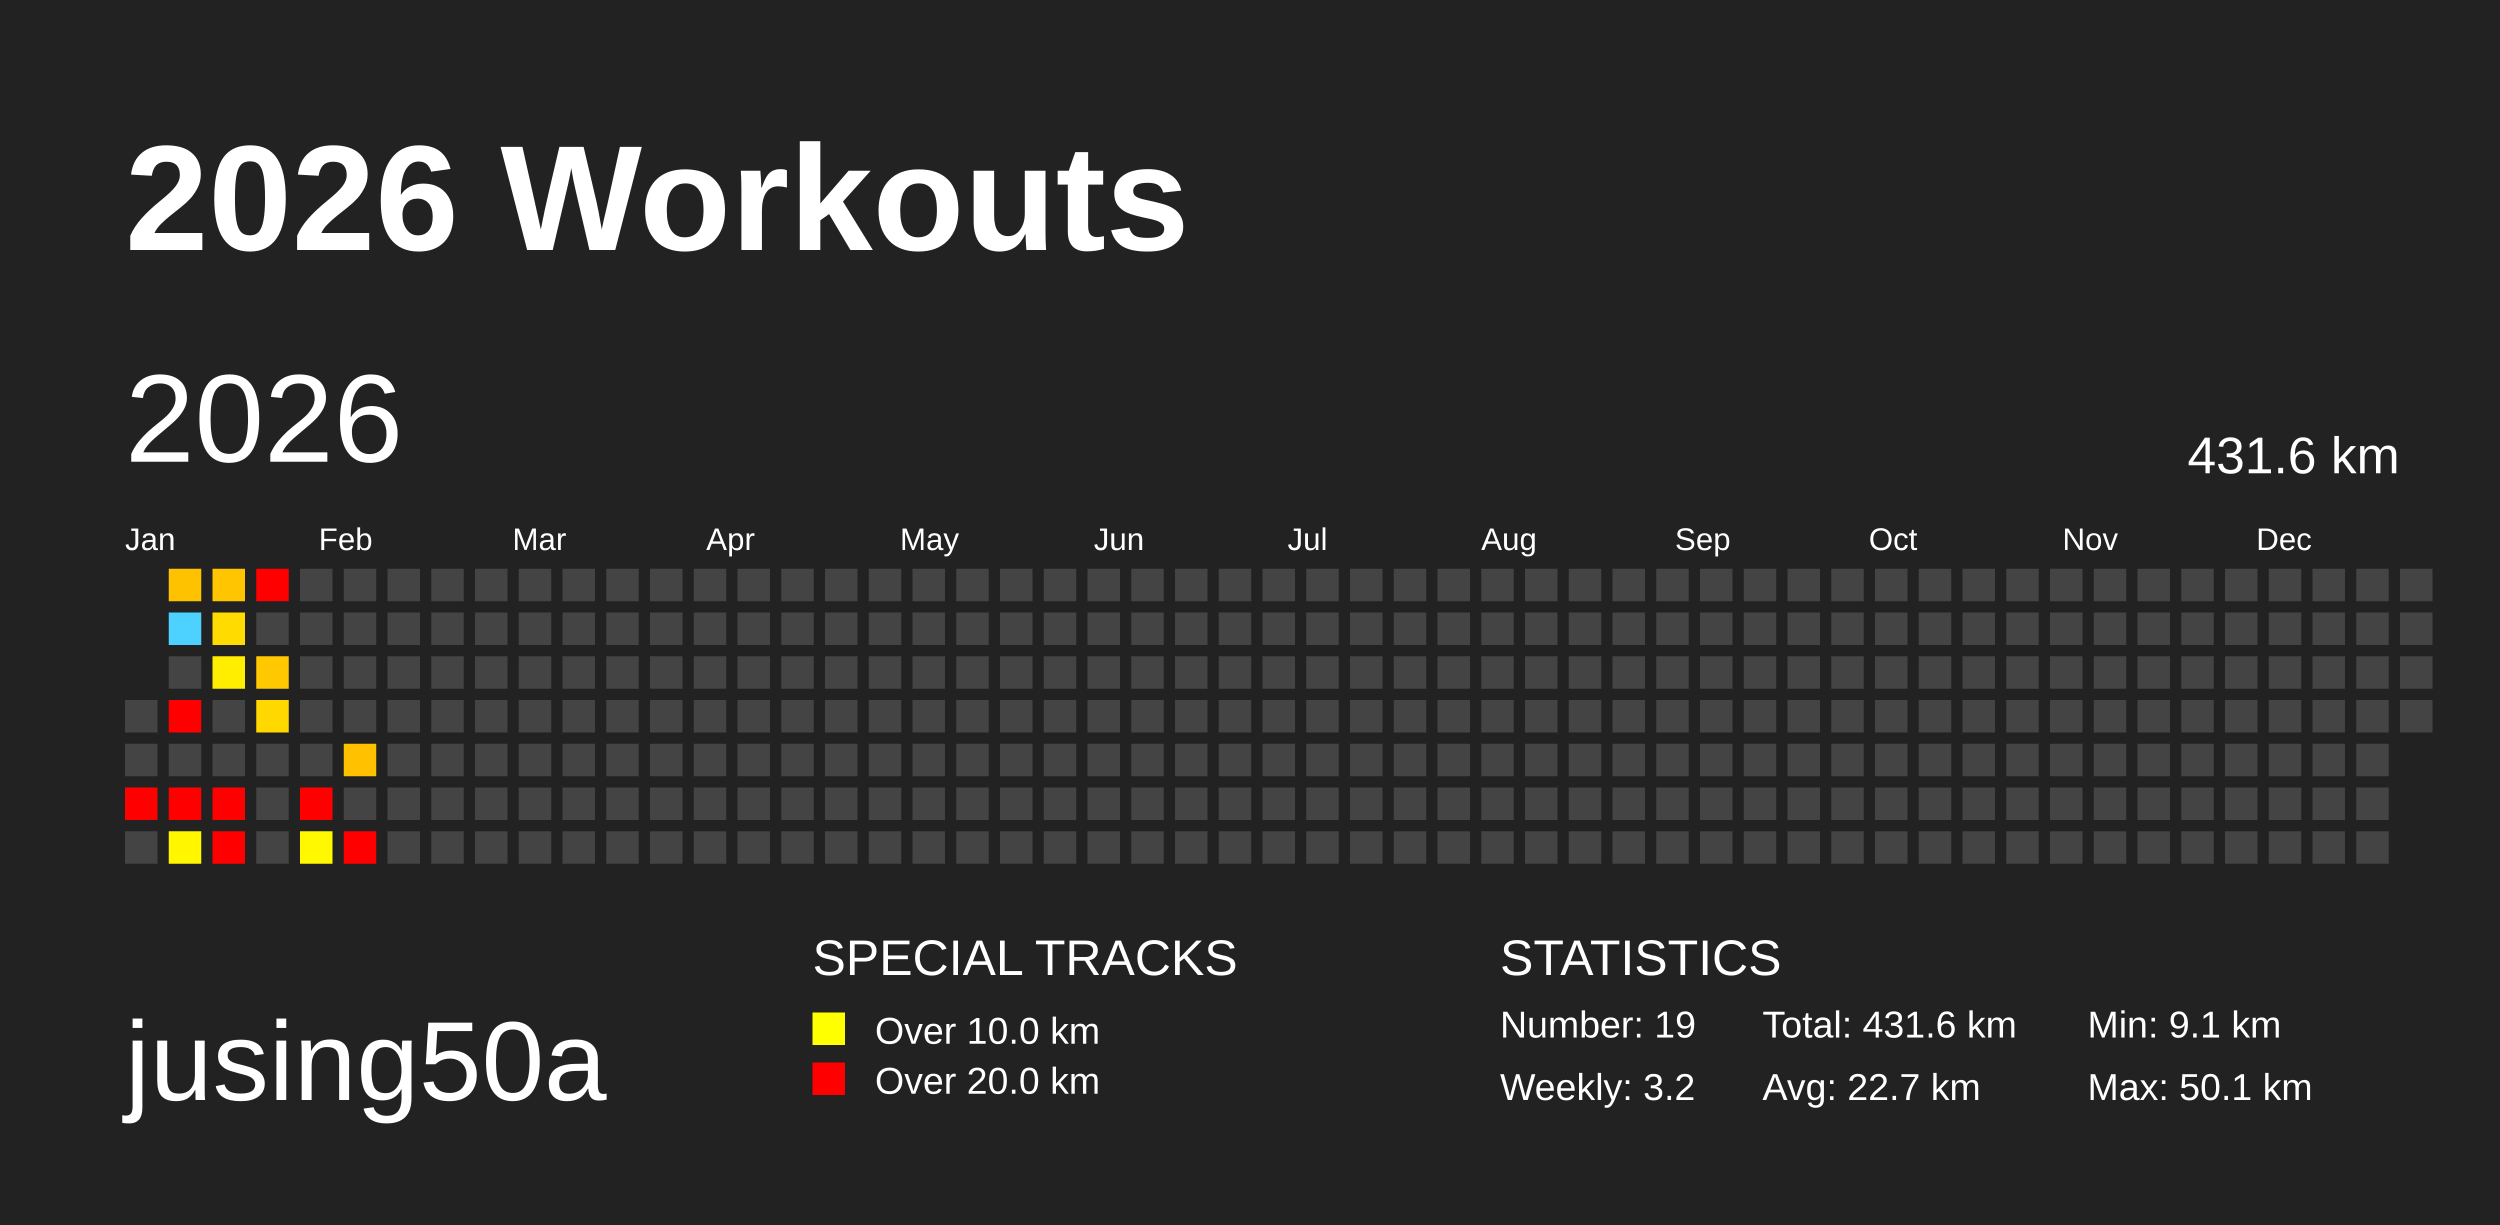
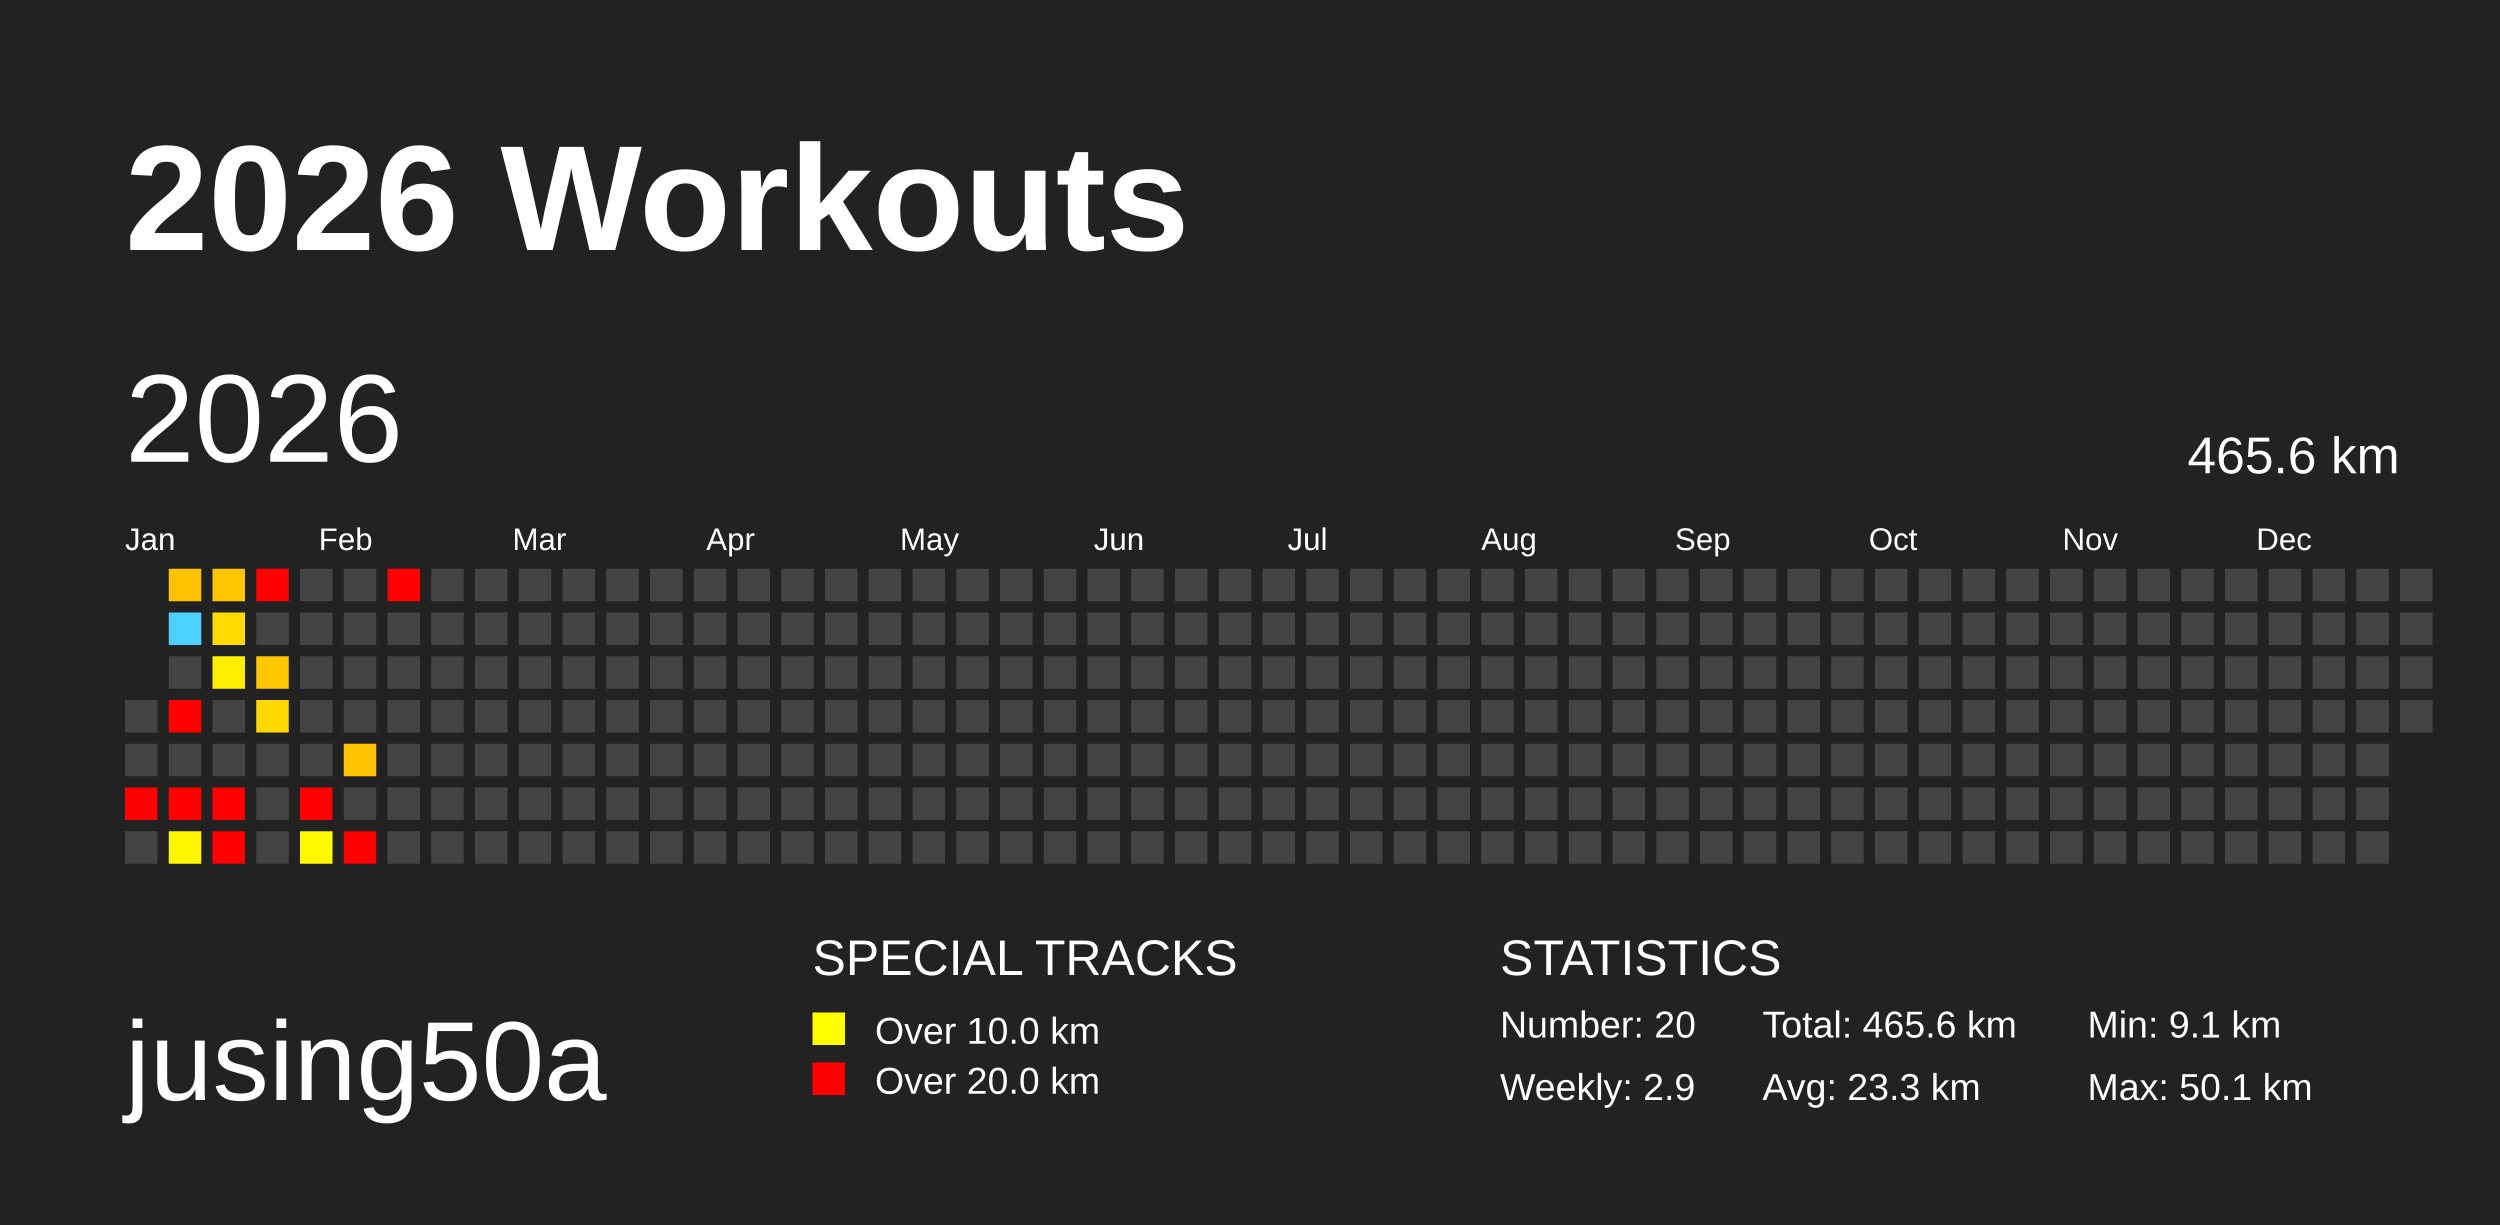
<svg xmlns="http://www.w3.org/2000/svg" baseProfile="full" height="98mm" version="1.1" viewBox="0,0,200,98" width="200mm">
  <defs />
  <rect fill="#222222" height="98" width="200" x="0" y="0" />
  <text fill="#FFFFFF" style="font-size:12px; font-family:Arial; font-weight:bold;" x="10" y="20">2026 Workouts</text>
  <text fill="#FFFFFF" style="font-size:9px; font-family:Arial" x="10" y="88">jusing50a</text>
  <text fill="#FFFFFF" style="font-size:4px; font-family:Arial" x="65" y="78">SPECIAL TRACKS</text>
  <rect fill="yellow" height="2.6" width="2.6" x="65" y="81" />
  <text fill="#FFFFFF" style="font-size:3px; font-family:Arial" x="70" y="83.5">Over 10.0 km</text>
  <rect fill="red" height="2.6" width="2.6" x="65" y="85" />
  <text fill="#FFFFFF" style="font-size:3px; font-family:Arial" x="70" y="87.5">Over 20.0 km</text>
  <text fill="#FFFFFF" style="font-size:4px; font-family:Arial" x="120" y="78">STATISTICS</text>
-   <text fill="#FFFFFF" style="font-size:3px; font-family:Arial" x="120" y="83">Number: 19</text>
-   <text fill="#FFFFFF" style="font-size:3px; font-family:Arial" x="120" y="88">Weekly: 3.2</text>
-   <text fill="#FFFFFF" style="font-size:3px; font-family:Arial" x="141" y="83">Total: 431.6 km</text>
-   <text fill="#FFFFFF" style="font-size:3px; font-family:Arial" x="141" y="88">Avg: 22.7 km</text>
+   <text fill="#FFFFFF" style="font-size:3px; font-family:Arial" x="120" y="83">Number: 20</text>
+   <text fill="#FFFFFF" style="font-size:3px; font-family:Arial" x="120" y="88">Weekly: 2.9</text>
+   <text fill="#FFFFFF" style="font-size:3px; font-family:Arial" x="141" y="83">Total: 465.6 km</text>
+   <text fill="#FFFFFF" style="font-size:3px; font-family:Arial" x="141" y="88">Avg: 23.3 km</text>
  <text fill="#FFFFFF" style="font-size:3px; font-family:Arial" x="167" y="83">Min: 9.1 km</text>
  <text fill="#FFFFFF" style="font-size:3px; font-family:Arial" x="167" y="88">Max: 50.1 km</text>
  <text dominant-baseline="hanging" fill="#FFFFFF" style="font-size:10.0px; font-family:Arial;" x="10" y="30">2026</text>
-   <text dominant-baseline="hanging" fill="#FFFFFF" style="font-size:4.125px; font-family:Arial;" x="175" y="35">431.6 km</text>
+   <text dominant-baseline="hanging" fill="#FFFFFF" style="font-size:4.125px; font-family:Arial;" x="175" y="35">465.6 km</text>
  <text fill="#FFFFFF" style="font-size:2.5px; font-family:Arial" x="10.0" y="44">Jan</text>
  <text fill="#FFFFFF" style="font-size:2.5px; font-family:Arial" x="25.5" y="44">Feb</text>
  <text fill="#FFFFFF" style="font-size:2.5px; font-family:Arial" x="41.0" y="44">Mar</text>
  <text fill="#FFFFFF" style="font-size:2.5px; font-family:Arial" x="56.5" y="44">Apr</text>
  <text fill="#FFFFFF" style="font-size:2.5px; font-family:Arial" x="72.0" y="44">May</text>
  <text fill="#FFFFFF" style="font-size:2.5px; font-family:Arial" x="87.5" y="44">Jun</text>
  <text fill="#FFFFFF" style="font-size:2.5px; font-family:Arial" x="103.0" y="44">Jul</text>
  <text fill="#FFFFFF" style="font-size:2.5px; font-family:Arial" x="118.5" y="44">Aug</text>
  <text fill="#FFFFFF" style="font-size:2.5px; font-family:Arial" x="134.0" y="44">Sep</text>
  <text fill="#FFFFFF" style="font-size:2.5px; font-family:Arial" x="149.5" y="44">Oct</text>
  <text fill="#FFFFFF" style="font-size:2.5px; font-family:Arial" x="165.0" y="44">Nov</text>
  <text fill="#FFFFFF" style="font-size:2.5px; font-family:Arial" x="180.5" y="44">Dec</text>
  <rect fill="#444444" height="2.6" width="2.6" x="10.0" y="56.0" />
  <rect fill="#444444" height="2.6" width="2.6" x="10.0" y="59.5" />
  <rect fill="red" height="2.6" width="2.6" x="10.0" y="63.0" />
  <rect fill="#444444" height="2.6" width="2.6" x="10.0" y="66.5" />
  <rect fill="#ffc200" height="2.6" width="2.6" x="13.5" y="45.5" />
  <rect fill="#4dd2ff" height="2.6" width="2.6" x="13.5" y="49.0" />
  <rect fill="#444444" height="2.6" width="2.6" x="13.5" y="52.5" />
  <rect fill="red" height="2.6" width="2.6" x="13.5" y="56.0" />
  <rect fill="#444444" height="2.6" width="2.6" x="13.5" y="59.5" />
  <rect fill="red" height="2.6" width="2.6" x="13.5" y="63.0" />
  <rect fill="#fff600" height="2.6" width="2.6" x="13.5" y="66.5" />
  <rect fill="#ffc500" height="2.6" width="2.6" x="17.0" y="45.5" />
  <rect fill="#ffdb00" height="2.6" width="2.6" x="17.0" y="49.0" />
  <rect fill="#ffee00" height="2.6" width="2.6" x="17.0" y="52.5" />
  <rect fill="#444444" height="2.6" width="2.6" x="17.0" y="56.0" />
  <rect fill="#444444" height="2.6" width="2.6" x="17.0" y="59.5" />
  <rect fill="red" height="2.6" width="2.6" x="17.0" y="63.0" />
  <rect fill="red" height="2.6" width="2.6" x="17.0" y="66.5" />
  <rect fill="red" height="2.6" width="2.6" x="20.5" y="45.5" />
  <rect fill="#444444" height="2.6" width="2.6" x="20.5" y="49.0" />
  <rect fill="#ffc800" height="2.6" width="2.6" x="20.5" y="52.5" />
  <rect fill="#ffd800" height="2.6" width="2.6" x="20.5" y="56.0" />
  <rect fill="#444444" height="2.6" width="2.6" x="20.5" y="59.5" />
  <rect fill="#444444" height="2.6" width="2.6" x="20.5" y="63.0" />
  <rect fill="#444444" height="2.6" width="2.6" x="20.5" y="66.5" />
  <rect fill="#444444" height="2.6" width="2.6" x="24.0" y="45.5" />
  <rect fill="#444444" height="2.6" width="2.6" x="24.0" y="49.0" />
  <rect fill="#444444" height="2.6" width="2.6" x="24.0" y="52.5" />
  <rect fill="#444444" height="2.6" width="2.6" x="24.0" y="56.0" />
  <rect fill="#444444" height="2.6" width="2.6" x="24.0" y="59.5" />
  <rect fill="red" height="2.6" width="2.6" x="24.0" y="63.0" />
  <rect fill="#fff800" height="2.6" width="2.6" x="24.0" y="66.5" />
  <rect fill="#444444" height="2.6" width="2.6" x="27.5" y="45.5" />
  <rect fill="#444444" height="2.6" width="2.6" x="27.5" y="49.0" />
  <rect fill="#444444" height="2.6" width="2.6" x="27.5" y="52.5" />
  <rect fill="#444444" height="2.6" width="2.6" x="27.5" y="56.0" />
  <rect fill="#ffc100" height="2.6" width="2.6" x="27.5" y="59.5" />
  <rect fill="#444444" height="2.6" width="2.6" x="27.5" y="63.0" />
  <rect fill="red" height="2.6" width="2.6" x="27.5" y="66.5" />
-   <rect fill="#444444" height="2.6" width="2.6" x="31.0" y="45.5" />
+   <rect fill="red" height="2.6" width="2.6" x="31.0" y="45.5" />
  <rect fill="#444444" height="2.6" width="2.6" x="31.0" y="49.0" />
  <rect fill="#444444" height="2.6" width="2.6" x="31.0" y="52.5" />
  <rect fill="#444444" height="2.6" width="2.6" x="31.0" y="56.0" />
  <rect fill="#444444" height="2.6" width="2.6" x="31.0" y="59.5" />
  <rect fill="#444444" height="2.6" width="2.6" x="31.0" y="63.0" />
  <rect fill="#444444" height="2.6" width="2.6" x="31.0" y="66.5" />
  <rect fill="#444444" height="2.6" width="2.6" x="34.5" y="45.5" />
  <rect fill="#444444" height="2.6" width="2.6" x="34.5" y="49.0" />
  <rect fill="#444444" height="2.6" width="2.6" x="34.5" y="52.5" />
  <rect fill="#444444" height="2.6" width="2.6" x="34.5" y="56.0" />
  <rect fill="#444444" height="2.6" width="2.6" x="34.5" y="59.5" />
  <rect fill="#444444" height="2.6" width="2.6" x="34.5" y="63.0" />
  <rect fill="#444444" height="2.6" width="2.6" x="34.5" y="66.5" />
  <rect fill="#444444" height="2.6" width="2.6" x="38.0" y="45.5" />
  <rect fill="#444444" height="2.6" width="2.6" x="38.0" y="49.0" />
  <rect fill="#444444" height="2.6" width="2.6" x="38.0" y="52.5" />
  <rect fill="#444444" height="2.6" width="2.6" x="38.0" y="56.0" />
  <rect fill="#444444" height="2.6" width="2.6" x="38.0" y="59.5" />
  <rect fill="#444444" height="2.6" width="2.6" x="38.0" y="63.0" />
  <rect fill="#444444" height="2.6" width="2.6" x="38.0" y="66.5" />
  <rect fill="#444444" height="2.6" width="2.6" x="41.5" y="45.5" />
  <rect fill="#444444" height="2.6" width="2.6" x="41.5" y="49.0" />
  <rect fill="#444444" height="2.6" width="2.6" x="41.5" y="52.5" />
  <rect fill="#444444" height="2.6" width="2.6" x="41.5" y="56.0" />
  <rect fill="#444444" height="2.6" width="2.6" x="41.5" y="59.5" />
  <rect fill="#444444" height="2.6" width="2.6" x="41.5" y="63.0" />
  <rect fill="#444444" height="2.6" width="2.6" x="41.5" y="66.5" />
  <rect fill="#444444" height="2.6" width="2.6" x="45.0" y="45.5" />
  <rect fill="#444444" height="2.6" width="2.6" x="45.0" y="49.0" />
  <rect fill="#444444" height="2.6" width="2.6" x="45.0" y="52.5" />
  <rect fill="#444444" height="2.6" width="2.6" x="45.0" y="56.0" />
  <rect fill="#444444" height="2.6" width="2.6" x="45.0" y="59.5" />
  <rect fill="#444444" height="2.6" width="2.6" x="45.0" y="63.0" />
  <rect fill="#444444" height="2.6" width="2.6" x="45.0" y="66.5" />
  <rect fill="#444444" height="2.6" width="2.6" x="48.5" y="45.5" />
  <rect fill="#444444" height="2.6" width="2.6" x="48.5" y="49.0" />
  <rect fill="#444444" height="2.6" width="2.6" x="48.5" y="52.5" />
  <rect fill="#444444" height="2.6" width="2.6" x="48.5" y="56.0" />
  <rect fill="#444444" height="2.6" width="2.6" x="48.5" y="59.5" />
  <rect fill="#444444" height="2.6" width="2.6" x="48.5" y="63.0" />
  <rect fill="#444444" height="2.6" width="2.6" x="48.5" y="66.5" />
  <rect fill="#444444" height="2.6" width="2.6" x="52.0" y="45.5" />
  <rect fill="#444444" height="2.6" width="2.6" x="52.0" y="49.0" />
  <rect fill="#444444" height="2.6" width="2.6" x="52.0" y="52.5" />
  <rect fill="#444444" height="2.6" width="2.6" x="52.0" y="56.0" />
  <rect fill="#444444" height="2.6" width="2.6" x="52.0" y="59.5" />
  <rect fill="#444444" height="2.6" width="2.6" x="52.0" y="63.0" />
  <rect fill="#444444" height="2.6" width="2.6" x="52.0" y="66.5" />
  <rect fill="#444444" height="2.6" width="2.6" x="55.5" y="45.5" />
  <rect fill="#444444" height="2.6" width="2.6" x="55.5" y="49.0" />
  <rect fill="#444444" height="2.6" width="2.6" x="55.5" y="52.5" />
  <rect fill="#444444" height="2.6" width="2.6" x="55.5" y="56.0" />
  <rect fill="#444444" height="2.6" width="2.6" x="55.5" y="59.5" />
  <rect fill="#444444" height="2.6" width="2.6" x="55.5" y="63.0" />
  <rect fill="#444444" height="2.6" width="2.6" x="55.5" y="66.5" />
  <rect fill="#444444" height="2.6" width="2.6" x="59.0" y="45.5" />
  <rect fill="#444444" height="2.6" width="2.6" x="59.0" y="49.0" />
  <rect fill="#444444" height="2.6" width="2.6" x="59.0" y="52.5" />
  <rect fill="#444444" height="2.6" width="2.6" x="59.0" y="56.0" />
  <rect fill="#444444" height="2.6" width="2.6" x="59.0" y="59.5" />
  <rect fill="#444444" height="2.6" width="2.6" x="59.0" y="63.0" />
  <rect fill="#444444" height="2.6" width="2.6" x="59.0" y="66.5" />
  <rect fill="#444444" height="2.6" width="2.6" x="62.5" y="45.5" />
  <rect fill="#444444" height="2.6" width="2.6" x="62.5" y="49.0" />
  <rect fill="#444444" height="2.6" width="2.6" x="62.5" y="52.5" />
  <rect fill="#444444" height="2.6" width="2.6" x="62.5" y="56.0" />
  <rect fill="#444444" height="2.6" width="2.6" x="62.5" y="59.5" />
  <rect fill="#444444" height="2.6" width="2.6" x="62.5" y="63.0" />
  <rect fill="#444444" height="2.6" width="2.6" x="62.5" y="66.5" />
  <rect fill="#444444" height="2.6" width="2.6" x="66.0" y="45.5" />
  <rect fill="#444444" height="2.6" width="2.6" x="66.0" y="49.0" />
  <rect fill="#444444" height="2.6" width="2.6" x="66.0" y="52.5" />
  <rect fill="#444444" height="2.6" width="2.6" x="66.0" y="56.0" />
  <rect fill="#444444" height="2.6" width="2.6" x="66.0" y="59.5" />
  <rect fill="#444444" height="2.6" width="2.6" x="66.0" y="63.0" />
  <rect fill="#444444" height="2.6" width="2.6" x="66.0" y="66.5" />
  <rect fill="#444444" height="2.6" width="2.6" x="69.5" y="45.5" />
  <rect fill="#444444" height="2.6" width="2.6" x="69.5" y="49.0" />
  <rect fill="#444444" height="2.6" width="2.6" x="69.5" y="52.5" />
  <rect fill="#444444" height="2.6" width="2.6" x="69.5" y="56.0" />
  <rect fill="#444444" height="2.6" width="2.6" x="69.5" y="59.5" />
  <rect fill="#444444" height="2.6" width="2.6" x="69.5" y="63.0" />
  <rect fill="#444444" height="2.6" width="2.6" x="69.5" y="66.5" />
  <rect fill="#444444" height="2.6" width="2.6" x="73.0" y="45.5" />
  <rect fill="#444444" height="2.6" width="2.6" x="73.0" y="49.0" />
  <rect fill="#444444" height="2.6" width="2.6" x="73.0" y="52.5" />
  <rect fill="#444444" height="2.6" width="2.6" x="73.0" y="56.0" />
  <rect fill="#444444" height="2.6" width="2.6" x="73.0" y="59.5" />
  <rect fill="#444444" height="2.6" width="2.6" x="73.0" y="63.0" />
  <rect fill="#444444" height="2.6" width="2.6" x="73.0" y="66.5" />
  <rect fill="#444444" height="2.6" width="2.6" x="76.5" y="45.5" />
  <rect fill="#444444" height="2.6" width="2.6" x="76.5" y="49.0" />
  <rect fill="#444444" height="2.6" width="2.6" x="76.5" y="52.5" />
  <rect fill="#444444" height="2.6" width="2.6" x="76.5" y="56.0" />
  <rect fill="#444444" height="2.6" width="2.6" x="76.5" y="59.5" />
  <rect fill="#444444" height="2.6" width="2.6" x="76.5" y="63.0" />
  <rect fill="#444444" height="2.6" width="2.6" x="76.5" y="66.5" />
  <rect fill="#444444" height="2.6" width="2.6" x="80.0" y="45.5" />
  <rect fill="#444444" height="2.6" width="2.6" x="80.0" y="49.0" />
  <rect fill="#444444" height="2.6" width="2.6" x="80.0" y="52.5" />
  <rect fill="#444444" height="2.6" width="2.6" x="80.0" y="56.0" />
  <rect fill="#444444" height="2.6" width="2.6" x="80.0" y="59.5" />
  <rect fill="#444444" height="2.6" width="2.6" x="80.0" y="63.0" />
  <rect fill="#444444" height="2.6" width="2.6" x="80.0" y="66.5" />
  <rect fill="#444444" height="2.6" width="2.6" x="83.5" y="45.5" />
  <rect fill="#444444" height="2.6" width="2.6" x="83.5" y="49.0" />
  <rect fill="#444444" height="2.6" width="2.6" x="83.5" y="52.5" />
  <rect fill="#444444" height="2.6" width="2.6" x="83.5" y="56.0" />
  <rect fill="#444444" height="2.6" width="2.6" x="83.5" y="59.5" />
  <rect fill="#444444" height="2.6" width="2.6" x="83.5" y="63.0" />
  <rect fill="#444444" height="2.6" width="2.6" x="83.5" y="66.5" />
  <rect fill="#444444" height="2.6" width="2.6" x="87.0" y="45.5" />
  <rect fill="#444444" height="2.6" width="2.6" x="87.0" y="49.0" />
  <rect fill="#444444" height="2.6" width="2.6" x="87.0" y="52.5" />
  <rect fill="#444444" height="2.6" width="2.6" x="87.0" y="56.0" />
  <rect fill="#444444" height="2.6" width="2.6" x="87.0" y="59.5" />
  <rect fill="#444444" height="2.6" width="2.6" x="87.0" y="63.0" />
  <rect fill="#444444" height="2.6" width="2.6" x="87.0" y="66.5" />
  <rect fill="#444444" height="2.6" width="2.6" x="90.5" y="45.5" />
  <rect fill="#444444" height="2.6" width="2.6" x="90.5" y="49.0" />
  <rect fill="#444444" height="2.6" width="2.6" x="90.5" y="52.5" />
  <rect fill="#444444" height="2.6" width="2.6" x="90.5" y="56.0" />
  <rect fill="#444444" height="2.6" width="2.6" x="90.5" y="59.5" />
  <rect fill="#444444" height="2.6" width="2.6" x="90.5" y="63.0" />
  <rect fill="#444444" height="2.6" width="2.6" x="90.5" y="66.5" />
  <rect fill="#444444" height="2.6" width="2.6" x="94.0" y="45.5" />
  <rect fill="#444444" height="2.6" width="2.6" x="94.0" y="49.0" />
  <rect fill="#444444" height="2.6" width="2.6" x="94.0" y="52.5" />
  <rect fill="#444444" height="2.6" width="2.6" x="94.0" y="56.0" />
  <rect fill="#444444" height="2.6" width="2.6" x="94.0" y="59.5" />
  <rect fill="#444444" height="2.6" width="2.6" x="94.0" y="63.0" />
  <rect fill="#444444" height="2.6" width="2.6" x="94.0" y="66.5" />
  <rect fill="#444444" height="2.6" width="2.6" x="97.5" y="45.5" />
  <rect fill="#444444" height="2.6" width="2.6" x="97.5" y="49.0" />
  <rect fill="#444444" height="2.6" width="2.6" x="97.5" y="52.5" />
  <rect fill="#444444" height="2.6" width="2.6" x="97.5" y="56.0" />
  <rect fill="#444444" height="2.6" width="2.6" x="97.5" y="59.5" />
  <rect fill="#444444" height="2.6" width="2.6" x="97.5" y="63.0" />
  <rect fill="#444444" height="2.6" width="2.6" x="97.5" y="66.5" />
  <rect fill="#444444" height="2.6" width="2.6" x="101.0" y="45.5" />
  <rect fill="#444444" height="2.6" width="2.6" x="101.0" y="49.0" />
  <rect fill="#444444" height="2.6" width="2.6" x="101.0" y="52.5" />
  <rect fill="#444444" height="2.6" width="2.6" x="101.0" y="56.0" />
  <rect fill="#444444" height="2.6" width="2.6" x="101.0" y="59.5" />
  <rect fill="#444444" height="2.6" width="2.6" x="101.0" y="63.0" />
  <rect fill="#444444" height="2.6" width="2.6" x="101.0" y="66.5" />
  <rect fill="#444444" height="2.6" width="2.6" x="104.5" y="45.5" />
  <rect fill="#444444" height="2.6" width="2.6" x="104.5" y="49.0" />
  <rect fill="#444444" height="2.6" width="2.6" x="104.5" y="52.5" />
  <rect fill="#444444" height="2.6" width="2.6" x="104.5" y="56.0" />
  <rect fill="#444444" height="2.6" width="2.6" x="104.5" y="59.5" />
  <rect fill="#444444" height="2.6" width="2.6" x="104.5" y="63.0" />
  <rect fill="#444444" height="2.6" width="2.6" x="104.5" y="66.5" />
  <rect fill="#444444" height="2.6" width="2.6" x="108.0" y="45.5" />
  <rect fill="#444444" height="2.6" width="2.6" x="108.0" y="49.0" />
  <rect fill="#444444" height="2.6" width="2.6" x="108.0" y="52.5" />
  <rect fill="#444444" height="2.6" width="2.6" x="108.0" y="56.0" />
  <rect fill="#444444" height="2.6" width="2.6" x="108.0" y="59.5" />
  <rect fill="#444444" height="2.6" width="2.6" x="108.0" y="63.0" />
  <rect fill="#444444" height="2.6" width="2.6" x="108.0" y="66.5" />
  <rect fill="#444444" height="2.6" width="2.6" x="111.5" y="45.5" />
  <rect fill="#444444" height="2.6" width="2.6" x="111.5" y="49.0" />
  <rect fill="#444444" height="2.6" width="2.6" x="111.5" y="52.5" />
  <rect fill="#444444" height="2.6" width="2.6" x="111.5" y="56.0" />
  <rect fill="#444444" height="2.6" width="2.6" x="111.5" y="59.5" />
  <rect fill="#444444" height="2.6" width="2.6" x="111.5" y="63.0" />
  <rect fill="#444444" height="2.6" width="2.6" x="111.5" y="66.5" />
  <rect fill="#444444" height="2.6" width="2.6" x="115.0" y="45.5" />
  <rect fill="#444444" height="2.6" width="2.6" x="115.0" y="49.0" />
  <rect fill="#444444" height="2.6" width="2.6" x="115.0" y="52.5" />
  <rect fill="#444444" height="2.6" width="2.6" x="115.0" y="56.0" />
  <rect fill="#444444" height="2.6" width="2.6" x="115.0" y="59.5" />
  <rect fill="#444444" height="2.6" width="2.6" x="115.0" y="63.0" />
  <rect fill="#444444" height="2.6" width="2.6" x="115.0" y="66.5" />
  <rect fill="#444444" height="2.6" width="2.6" x="118.5" y="45.5" />
  <rect fill="#444444" height="2.6" width="2.6" x="118.5" y="49.0" />
  <rect fill="#444444" height="2.6" width="2.6" x="118.5" y="52.5" />
  <rect fill="#444444" height="2.6" width="2.6" x="118.5" y="56.0" />
  <rect fill="#444444" height="2.6" width="2.6" x="118.5" y="59.5" />
  <rect fill="#444444" height="2.6" width="2.6" x="118.5" y="63.0" />
  <rect fill="#444444" height="2.6" width="2.6" x="118.5" y="66.5" />
  <rect fill="#444444" height="2.6" width="2.6" x="122.0" y="45.5" />
  <rect fill="#444444" height="2.6" width="2.6" x="122.0" y="49.0" />
  <rect fill="#444444" height="2.6" width="2.6" x="122.0" y="52.5" />
  <rect fill="#444444" height="2.6" width="2.6" x="122.0" y="56.0" />
  <rect fill="#444444" height="2.6" width="2.6" x="122.0" y="59.5" />
  <rect fill="#444444" height="2.6" width="2.6" x="122.0" y="63.0" />
  <rect fill="#444444" height="2.6" width="2.6" x="122.0" y="66.5" />
  <rect fill="#444444" height="2.6" width="2.6" x="125.5" y="45.5" />
  <rect fill="#444444" height="2.6" width="2.6" x="125.5" y="49.0" />
  <rect fill="#444444" height="2.6" width="2.6" x="125.5" y="52.5" />
  <rect fill="#444444" height="2.6" width="2.6" x="125.5" y="56.0" />
  <rect fill="#444444" height="2.6" width="2.6" x="125.5" y="59.5" />
  <rect fill="#444444" height="2.6" width="2.6" x="125.5" y="63.0" />
  <rect fill="#444444" height="2.6" width="2.6" x="125.5" y="66.5" />
  <rect fill="#444444" height="2.6" width="2.6" x="129.0" y="45.5" />
  <rect fill="#444444" height="2.6" width="2.6" x="129.0" y="49.0" />
  <rect fill="#444444" height="2.6" width="2.6" x="129.0" y="52.5" />
  <rect fill="#444444" height="2.6" width="2.6" x="129.0" y="56.0" />
  <rect fill="#444444" height="2.6" width="2.6" x="129.0" y="59.5" />
  <rect fill="#444444" height="2.6" width="2.6" x="129.0" y="63.0" />
  <rect fill="#444444" height="2.6" width="2.6" x="129.0" y="66.5" />
  <rect fill="#444444" height="2.6" width="2.6" x="132.5" y="45.5" />
  <rect fill="#444444" height="2.6" width="2.6" x="132.5" y="49.0" />
  <rect fill="#444444" height="2.6" width="2.6" x="132.5" y="52.5" />
  <rect fill="#444444" height="2.6" width="2.6" x="132.5" y="56.0" />
  <rect fill="#444444" height="2.6" width="2.6" x="132.5" y="59.5" />
  <rect fill="#444444" height="2.6" width="2.6" x="132.5" y="63.0" />
  <rect fill="#444444" height="2.6" width="2.6" x="132.5" y="66.5" />
  <rect fill="#444444" height="2.6" width="2.6" x="136.0" y="45.5" />
  <rect fill="#444444" height="2.6" width="2.6" x="136.0" y="49.0" />
  <rect fill="#444444" height="2.6" width="2.6" x="136.0" y="52.5" />
  <rect fill="#444444" height="2.6" width="2.6" x="136.0" y="56.0" />
  <rect fill="#444444" height="2.6" width="2.6" x="136.0" y="59.5" />
  <rect fill="#444444" height="2.6" width="2.6" x="136.0" y="63.0" />
  <rect fill="#444444" height="2.6" width="2.6" x="136.0" y="66.5" />
  <rect fill="#444444" height="2.6" width="2.6" x="139.5" y="45.5" />
  <rect fill="#444444" height="2.6" width="2.6" x="139.5" y="49.0" />
  <rect fill="#444444" height="2.6" width="2.6" x="139.5" y="52.5" />
  <rect fill="#444444" height="2.6" width="2.6" x="139.5" y="56.0" />
  <rect fill="#444444" height="2.6" width="2.6" x="139.5" y="59.5" />
  <rect fill="#444444" height="2.6" width="2.6" x="139.5" y="63.0" />
  <rect fill="#444444" height="2.6" width="2.6" x="139.5" y="66.5" />
  <rect fill="#444444" height="2.6" width="2.6" x="143.0" y="45.5" />
  <rect fill="#444444" height="2.6" width="2.6" x="143.0" y="49.0" />
  <rect fill="#444444" height="2.6" width="2.6" x="143.0" y="52.5" />
  <rect fill="#444444" height="2.6" width="2.6" x="143.0" y="56.0" />
  <rect fill="#444444" height="2.6" width="2.6" x="143.0" y="59.5" />
  <rect fill="#444444" height="2.6" width="2.6" x="143.0" y="63.0" />
  <rect fill="#444444" height="2.6" width="2.6" x="143.0" y="66.5" />
  <rect fill="#444444" height="2.6" width="2.6" x="146.5" y="45.5" />
  <rect fill="#444444" height="2.6" width="2.6" x="146.5" y="49.0" />
  <rect fill="#444444" height="2.6" width="2.6" x="146.5" y="52.5" />
  <rect fill="#444444" height="2.6" width="2.6" x="146.5" y="56.0" />
  <rect fill="#444444" height="2.6" width="2.6" x="146.5" y="59.5" />
  <rect fill="#444444" height="2.6" width="2.6" x="146.5" y="63.0" />
  <rect fill="#444444" height="2.6" width="2.6" x="146.5" y="66.5" />
  <rect fill="#444444" height="2.6" width="2.6" x="150.0" y="45.5" />
  <rect fill="#444444" height="2.6" width="2.6" x="150.0" y="49.0" />
  <rect fill="#444444" height="2.6" width="2.6" x="150.0" y="52.5" />
  <rect fill="#444444" height="2.6" width="2.6" x="150.0" y="56.0" />
  <rect fill="#444444" height="2.6" width="2.6" x="150.0" y="59.5" />
  <rect fill="#444444" height="2.6" width="2.6" x="150.0" y="63.0" />
  <rect fill="#444444" height="2.6" width="2.6" x="150.0" y="66.5" />
  <rect fill="#444444" height="2.6" width="2.6" x="153.5" y="45.5" />
  <rect fill="#444444" height="2.6" width="2.6" x="153.5" y="49.0" />
  <rect fill="#444444" height="2.6" width="2.6" x="153.5" y="52.5" />
  <rect fill="#444444" height="2.6" width="2.6" x="153.5" y="56.0" />
  <rect fill="#444444" height="2.6" width="2.6" x="153.5" y="59.5" />
  <rect fill="#444444" height="2.6" width="2.6" x="153.5" y="63.0" />
  <rect fill="#444444" height="2.6" width="2.6" x="153.5" y="66.5" />
  <rect fill="#444444" height="2.6" width="2.6" x="157.0" y="45.5" />
  <rect fill="#444444" height="2.6" width="2.6" x="157.0" y="49.0" />
  <rect fill="#444444" height="2.6" width="2.6" x="157.0" y="52.5" />
  <rect fill="#444444" height="2.6" width="2.6" x="157.0" y="56.0" />
  <rect fill="#444444" height="2.6" width="2.6" x="157.0" y="59.5" />
  <rect fill="#444444" height="2.6" width="2.6" x="157.0" y="63.0" />
  <rect fill="#444444" height="2.6" width="2.6" x="157.0" y="66.5" />
  <rect fill="#444444" height="2.6" width="2.6" x="160.5" y="45.5" />
  <rect fill="#444444" height="2.6" width="2.6" x="160.5" y="49.0" />
  <rect fill="#444444" height="2.6" width="2.6" x="160.5" y="52.5" />
  <rect fill="#444444" height="2.6" width="2.6" x="160.5" y="56.0" />
  <rect fill="#444444" height="2.6" width="2.6" x="160.5" y="59.5" />
  <rect fill="#444444" height="2.6" width="2.6" x="160.5" y="63.0" />
  <rect fill="#444444" height="2.6" width="2.6" x="160.5" y="66.5" />
  <rect fill="#444444" height="2.6" width="2.6" x="164.0" y="45.5" />
  <rect fill="#444444" height="2.6" width="2.6" x="164.0" y="49.0" />
  <rect fill="#444444" height="2.6" width="2.6" x="164.0" y="52.5" />
  <rect fill="#444444" height="2.6" width="2.6" x="164.0" y="56.0" />
  <rect fill="#444444" height="2.6" width="2.6" x="164.0" y="59.5" />
  <rect fill="#444444" height="2.6" width="2.6" x="164.0" y="63.0" />
  <rect fill="#444444" height="2.6" width="2.6" x="164.0" y="66.5" />
  <rect fill="#444444" height="2.6" width="2.6" x="167.5" y="45.5" />
  <rect fill="#444444" height="2.6" width="2.6" x="167.5" y="49.0" />
  <rect fill="#444444" height="2.6" width="2.6" x="167.5" y="52.5" />
  <rect fill="#444444" height="2.6" width="2.6" x="167.5" y="56.0" />
  <rect fill="#444444" height="2.6" width="2.6" x="167.5" y="59.5" />
  <rect fill="#444444" height="2.6" width="2.6" x="167.5" y="63.0" />
  <rect fill="#444444" height="2.6" width="2.6" x="167.5" y="66.5" />
  <rect fill="#444444" height="2.6" width="2.6" x="171.0" y="45.5" />
  <rect fill="#444444" height="2.6" width="2.6" x="171.0" y="49.0" />
  <rect fill="#444444" height="2.6" width="2.6" x="171.0" y="52.5" />
  <rect fill="#444444" height="2.6" width="2.6" x="171.0" y="56.0" />
  <rect fill="#444444" height="2.6" width="2.6" x="171.0" y="59.5" />
  <rect fill="#444444" height="2.6" width="2.6" x="171.0" y="63.0" />
  <rect fill="#444444" height="2.6" width="2.6" x="171.0" y="66.5" />
  <rect fill="#444444" height="2.6" width="2.6" x="174.5" y="45.5" />
  <rect fill="#444444" height="2.6" width="2.6" x="174.5" y="49.0" />
  <rect fill="#444444" height="2.6" width="2.6" x="174.5" y="52.5" />
  <rect fill="#444444" height="2.6" width="2.6" x="174.5" y="56.0" />
  <rect fill="#444444" height="2.6" width="2.6" x="174.5" y="59.5" />
  <rect fill="#444444" height="2.6" width="2.6" x="174.5" y="63.0" />
  <rect fill="#444444" height="2.6" width="2.6" x="174.5" y="66.5" />
  <rect fill="#444444" height="2.6" width="2.6" x="178.0" y="45.5" />
  <rect fill="#444444" height="2.6" width="2.6" x="178.0" y="49.0" />
  <rect fill="#444444" height="2.6" width="2.6" x="178.0" y="52.5" />
  <rect fill="#444444" height="2.6" width="2.6" x="178.0" y="56.0" />
  <rect fill="#444444" height="2.6" width="2.6" x="178.0" y="59.5" />
  <rect fill="#444444" height="2.6" width="2.6" x="178.0" y="63.0" />
  <rect fill="#444444" height="2.6" width="2.6" x="178.0" y="66.5" />
  <rect fill="#444444" height="2.6" width="2.6" x="181.5" y="45.5" />
  <rect fill="#444444" height="2.6" width="2.6" x="181.5" y="49.0" />
  <rect fill="#444444" height="2.6" width="2.6" x="181.5" y="52.5" />
  <rect fill="#444444" height="2.6" width="2.6" x="181.5" y="56.0" />
  <rect fill="#444444" height="2.6" width="2.6" x="181.5" y="59.5" />
  <rect fill="#444444" height="2.6" width="2.6" x="181.5" y="63.0" />
  <rect fill="#444444" height="2.6" width="2.6" x="181.5" y="66.5" />
  <rect fill="#444444" height="2.6" width="2.6" x="185.0" y="45.5" />
  <rect fill="#444444" height="2.6" width="2.6" x="185.0" y="49.0" />
  <rect fill="#444444" height="2.6" width="2.6" x="185.0" y="52.5" />
  <rect fill="#444444" height="2.6" width="2.6" x="185.0" y="56.0" />
  <rect fill="#444444" height="2.6" width="2.6" x="185.0" y="59.5" />
  <rect fill="#444444" height="2.6" width="2.6" x="185.0" y="63.0" />
  <rect fill="#444444" height="2.6" width="2.6" x="185.0" y="66.5" />
  <rect fill="#444444" height="2.6" width="2.6" x="188.5" y="45.5" />
  <rect fill="#444444" height="2.6" width="2.6" x="188.5" y="49.0" />
  <rect fill="#444444" height="2.6" width="2.6" x="188.5" y="52.5" />
  <rect fill="#444444" height="2.6" width="2.6" x="188.5" y="56.0" />
  <rect fill="#444444" height="2.6" width="2.6" x="188.5" y="59.5" />
  <rect fill="#444444" height="2.6" width="2.6" x="188.5" y="63.0" />
  <rect fill="#444444" height="2.6" width="2.6" x="188.5" y="66.5" />
  <rect fill="#444444" height="2.6" width="2.6" x="192.0" y="45.5" />
  <rect fill="#444444" height="2.6" width="2.6" x="192.0" y="49.0" />
  <rect fill="#444444" height="2.6" width="2.6" x="192.0" y="52.5" />
  <rect fill="#444444" height="2.6" width="2.6" x="192.0" y="56.0" />
</svg>
